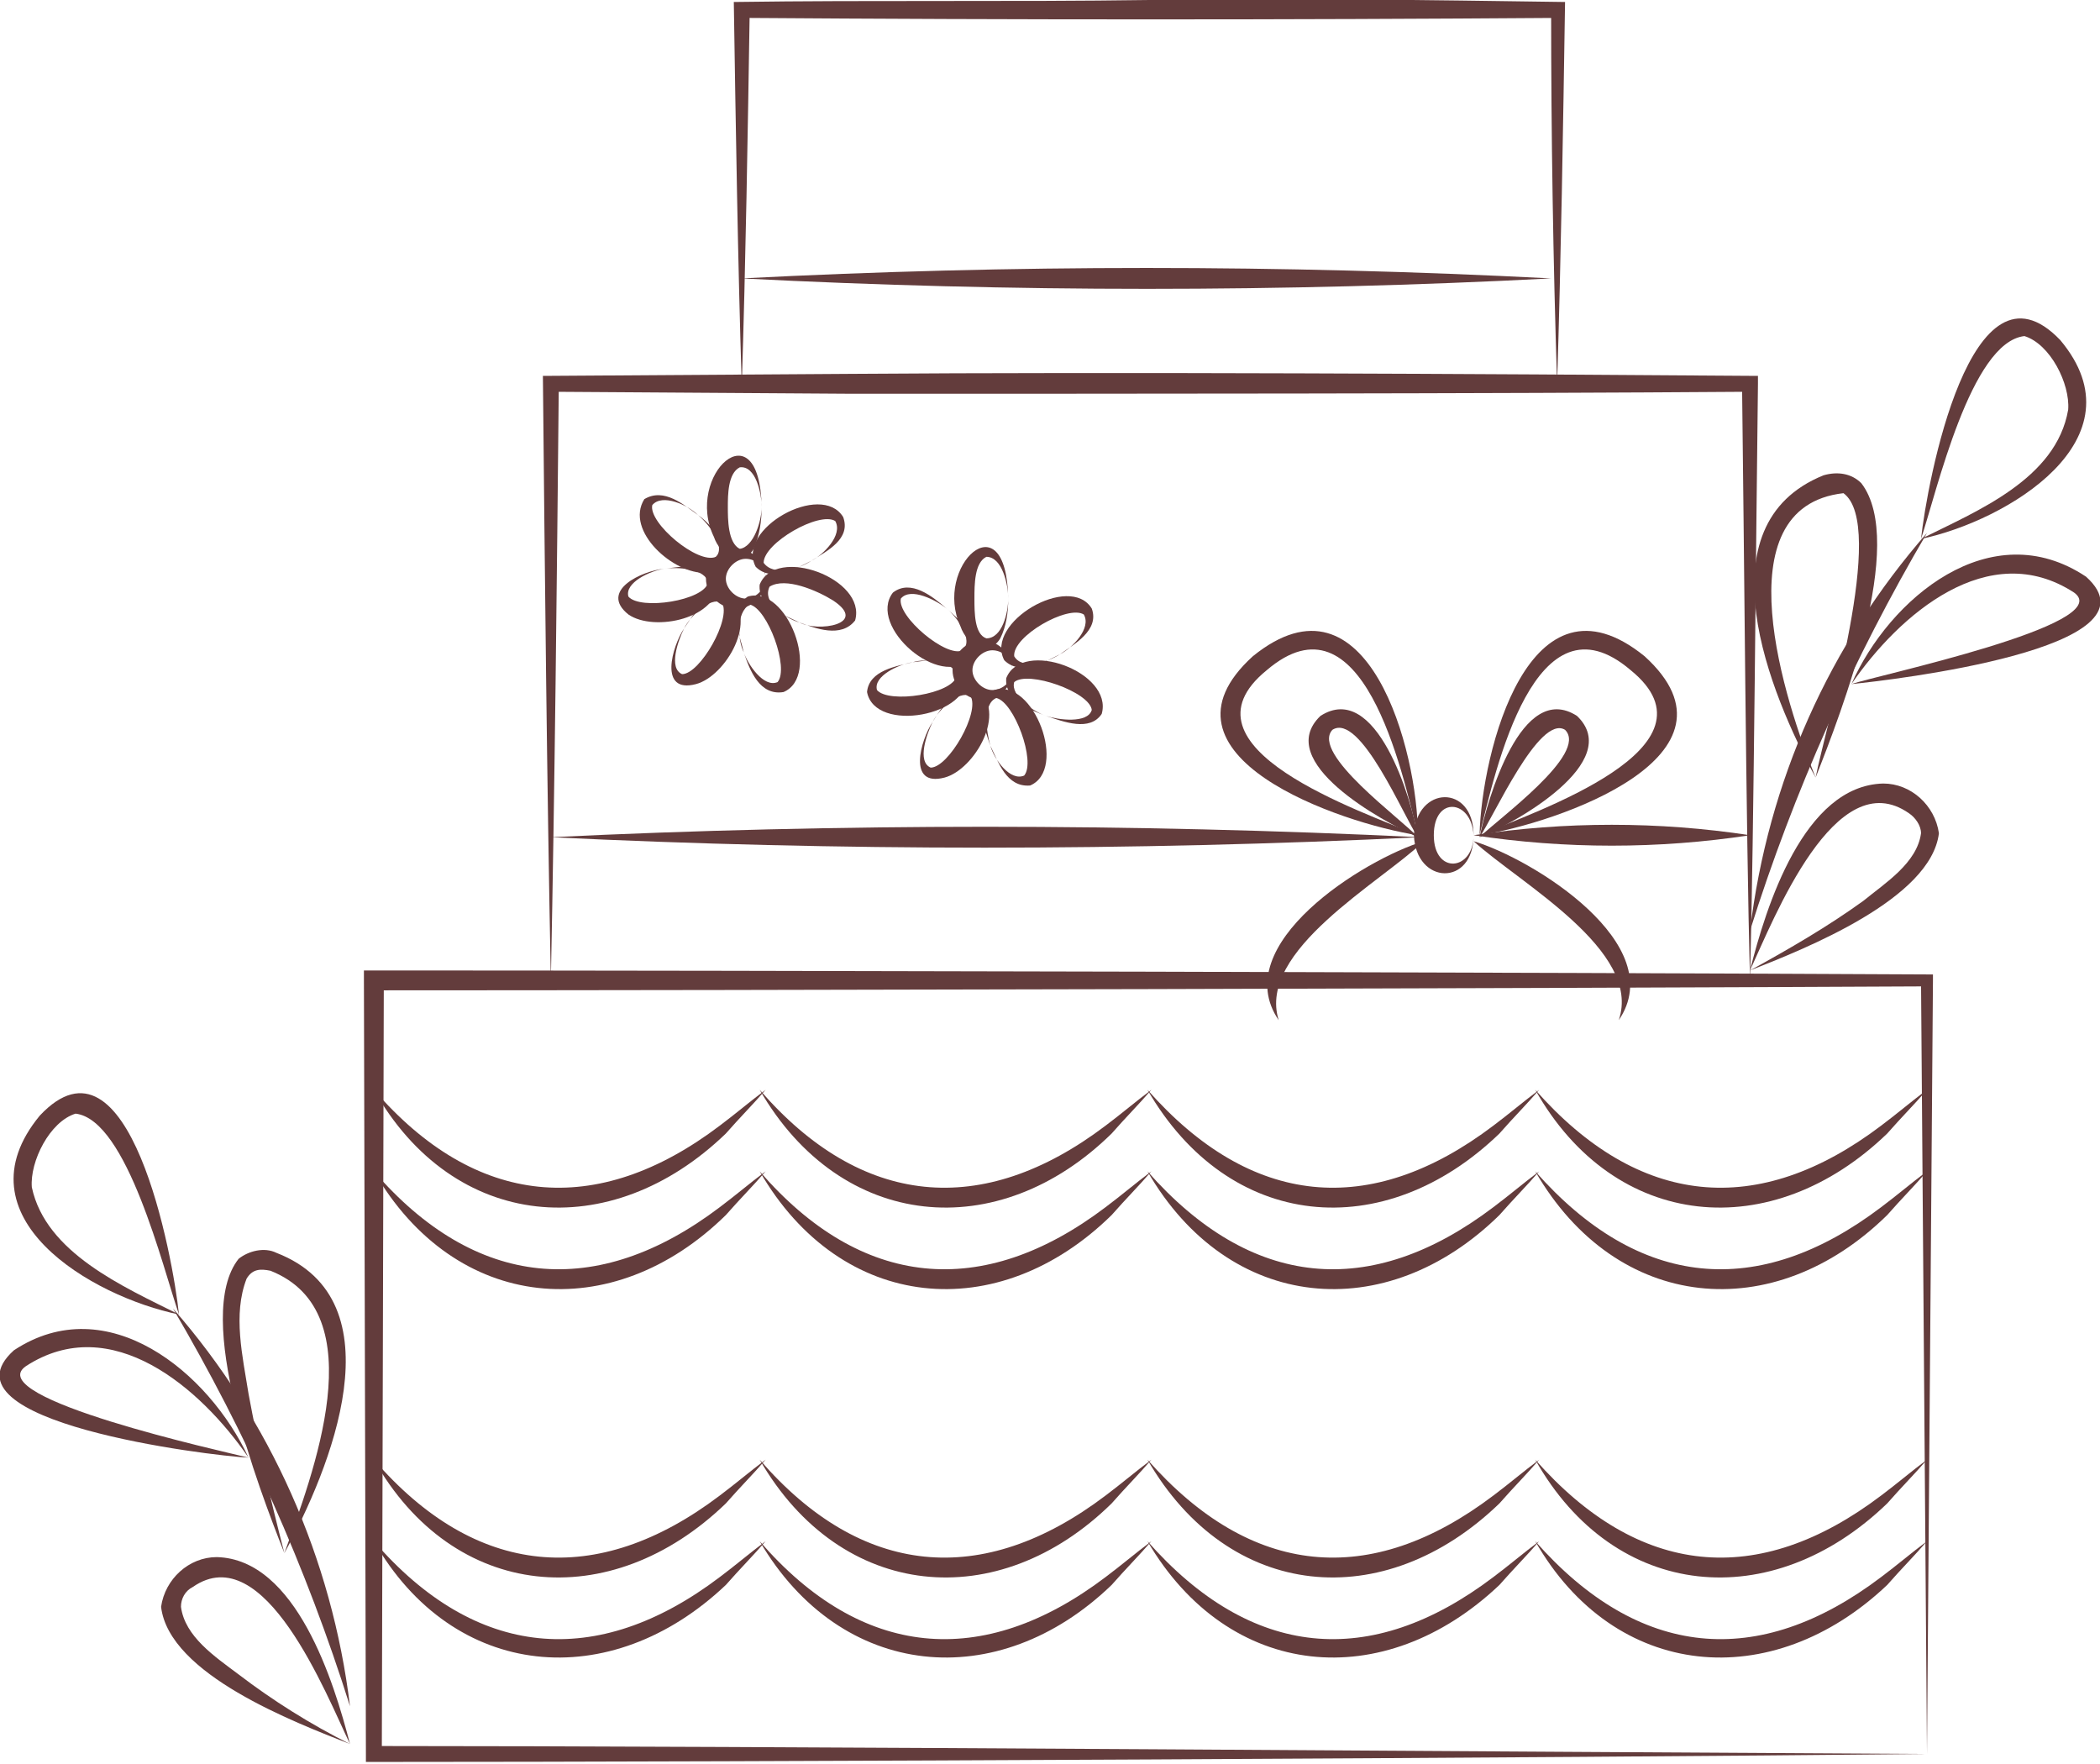
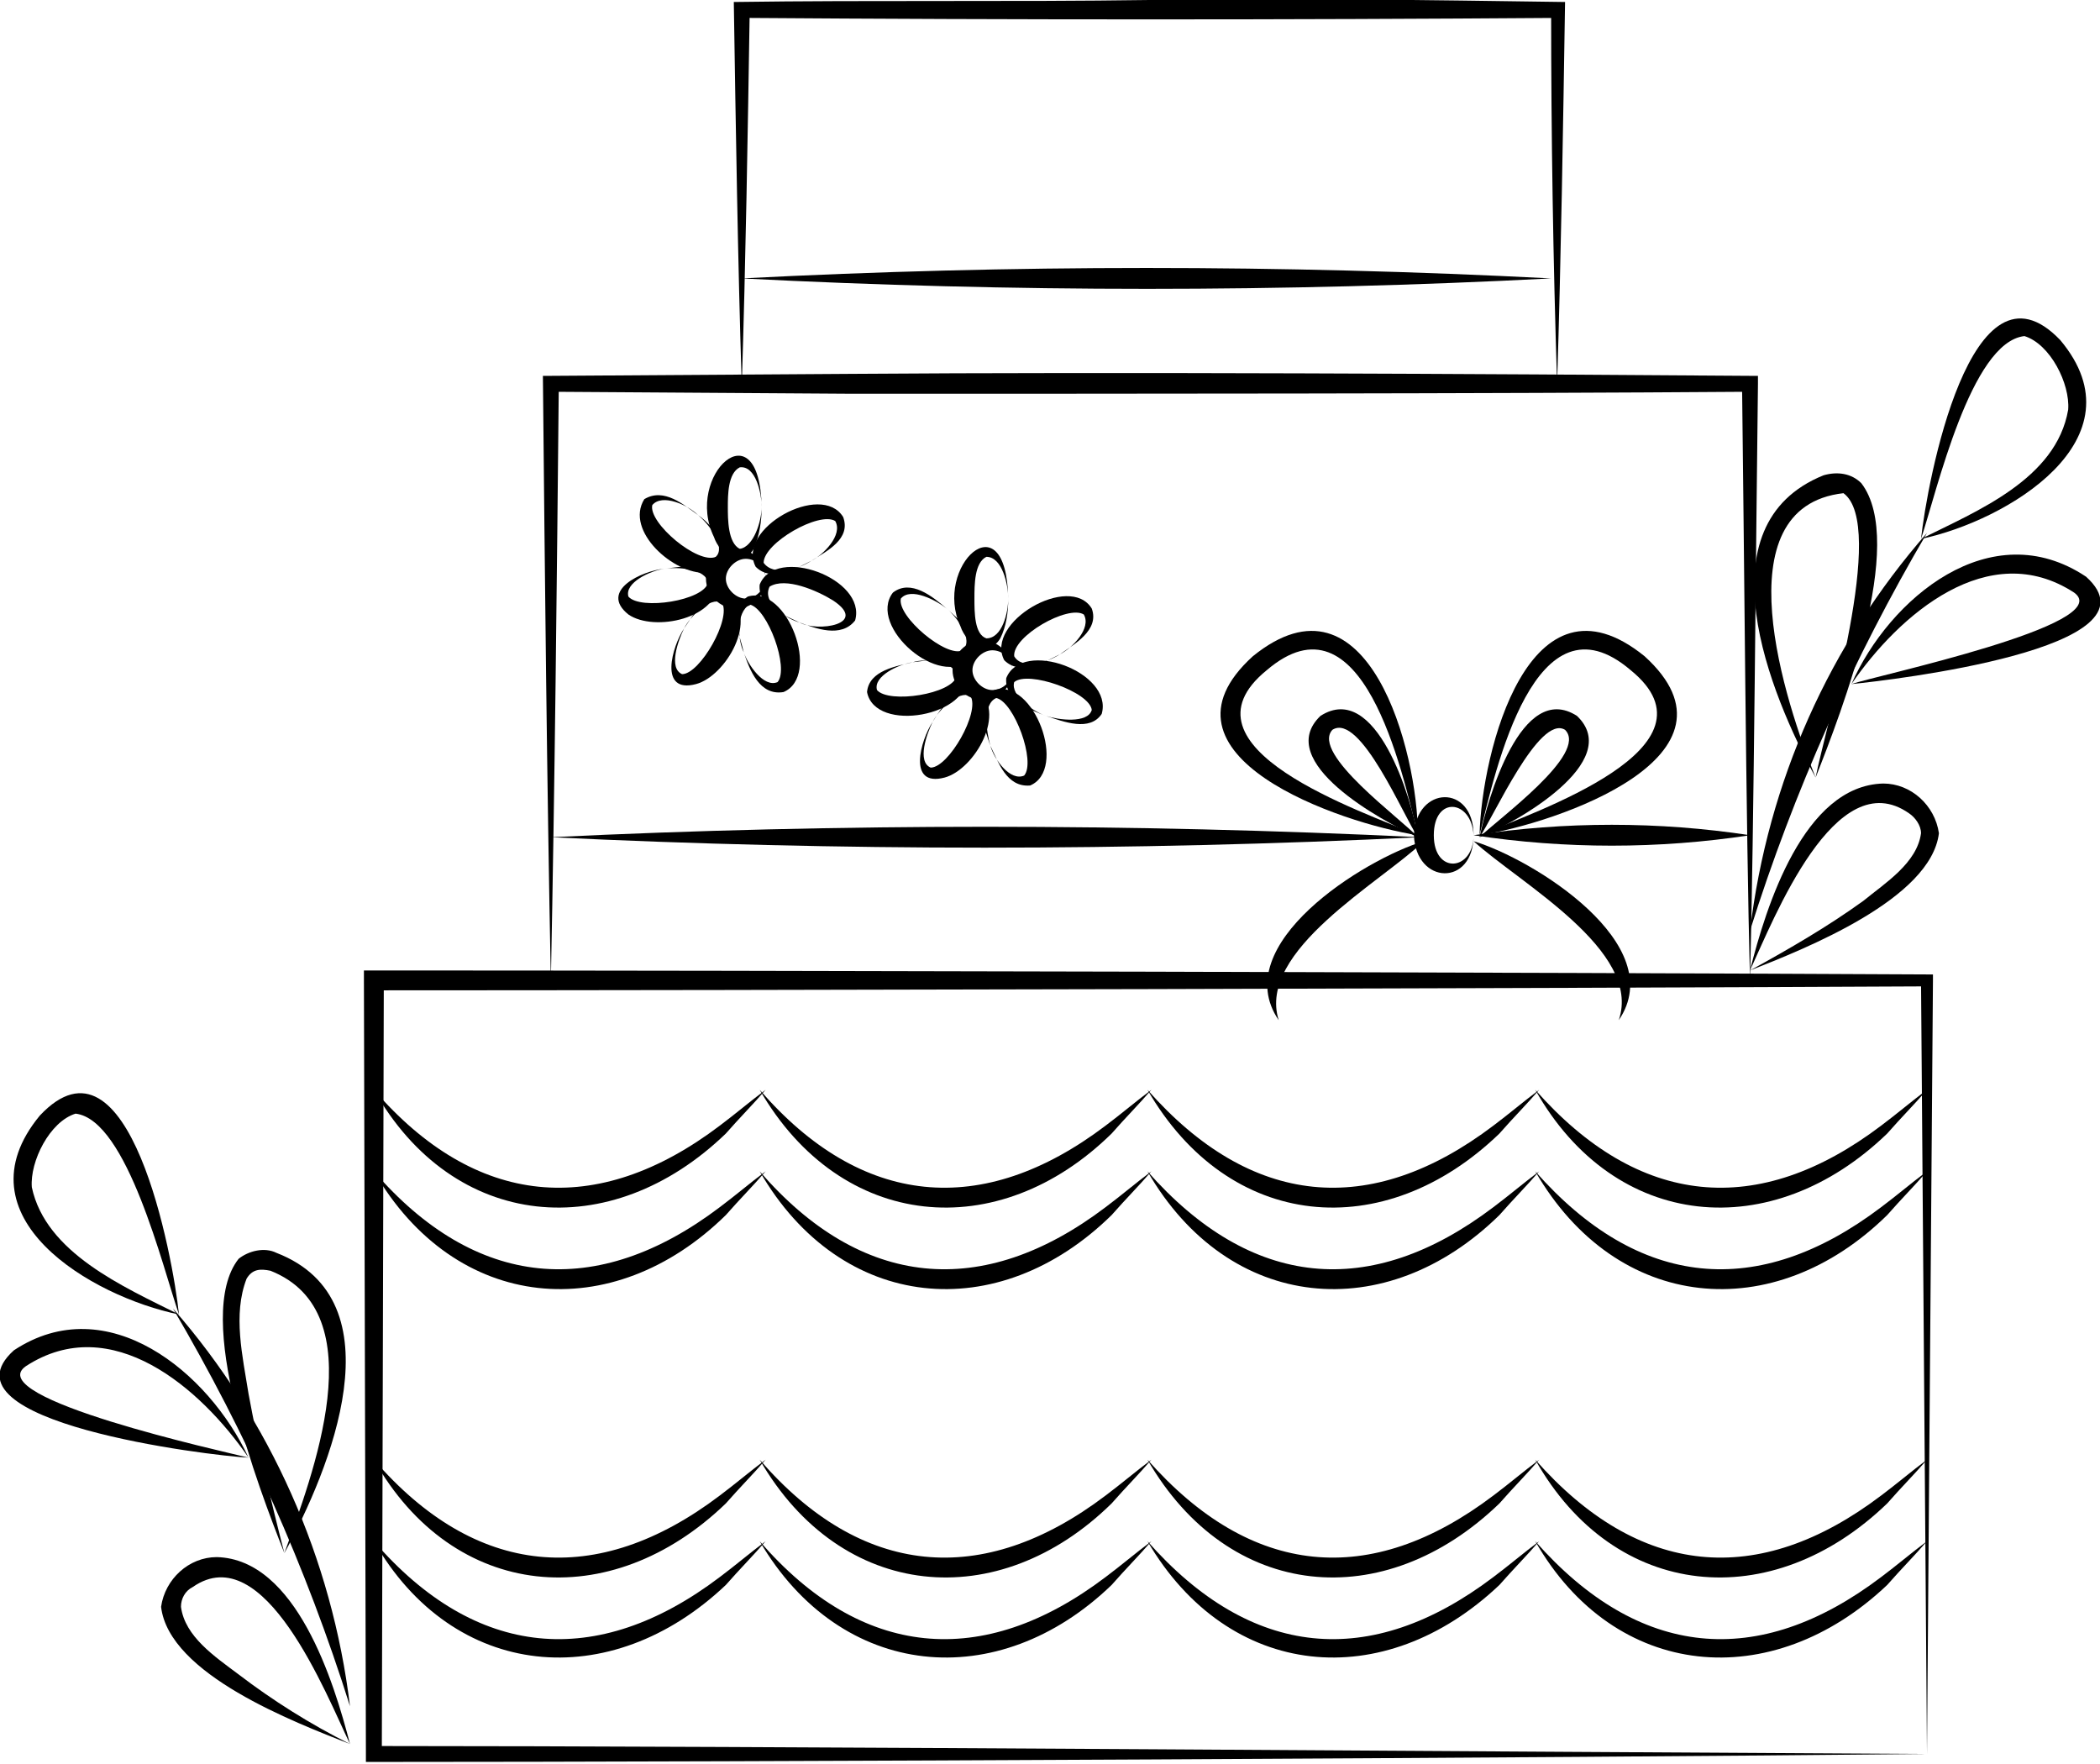
<svg xmlns="http://www.w3.org/2000/svg" version="1.1" id="Слой_1" x="0px" y="0px" viewBox="0 0 105.6 88.7" style="enable-background:new 0 0 105.6 88.7;" xml:space="preserve">
-   <style type="text/css">
- 	.st0{fill:#633C3C;}
- </style>
  <g id="Слой_2_00000105398325605508685960000010117049045399082430_">
    <g id="Слой_1-2">
-       <path class="st0" d="M96.9,88.2c-19.5,0.2-58.7,0.4-78.1,0.4h-0.4v-0.4l-0.1-38.9v-0.5h0.5c19.5,0,58.7,0.1,78.1,0.2h0.3v0.3    L96.9,88.2z M96.9,88.2l-0.3-38.9l0.3,0.3c-19.5,0.1-58.7,0.2-78.1,0.2l0.5-0.5l-0.1,38.9l-0.4-0.4C38.2,87.8,77.4,88.1,96.9,88.2    z" />
-       <path class="st0" d="M27.7,49.3c-0.2-10.1-0.3-20.2-0.4-30.4h0.4l15.1-0.1c13.4-0.1,31.8,0,45.2,0.1h0.4v0.4    c-0.1,7.5-0.2,22.5-0.4,30c-0.2-7.5-0.3-22.5-0.4-30l0.4,0.4c-13.4,0.1-31.8,0.1-45.2,0.1l-15.1-0.1l0.4-0.4    C28,29.4,27.9,39.4,27.7,49.3L27.7,49.3z" />
-       <path class="st0" d="M37.3,19.4C37.1,13,37,6.5,36.9,0.1c7-0.1,14,0,20.9-0.1s13.9,0,20.9,0.1c-0.1,6.4-0.2,12.8-0.4,19.2    C78.1,13.1,78,6.8,78,0.5l0.4,0.4C64.7,1,51,1,37.4,0.9l0.3-0.4C37.6,6.8,37.5,13.1,37.3,19.4z" />
-       <path class="st0" d="M27.7,42.1c14.5-0.7,29.2-0.7,43.7,0C56.8,42.8,42.2,42.8,27.7,42.1z" />
-       <path class="st0" d="M71.3,42c-3.9-0.6-13.8-4-8.3-9C68.8,28.3,71.3,37.8,71.3,42z M71.3,42c-0.8-3.3-2.8-12.4-7.6-8.3    C58.9,37.6,68.5,40.8,71.3,42z" />
-       <path class="st0" d="M71.6,42.3c-2.2,2.1-8.4,5.5-7.3,9C61.7,47.5,68.6,43.2,71.6,42.3z" />
-       <path class="st0" d="M74.1,42c0,2.6-2.9,2.5-3,0C71.2,39.5,74.1,39.4,74.1,42z M74.1,42c-0.1-1.8-2-2-2,0S74.1,43.8,74.1,42z" />
-       <path class="st0" d="M71.3,42.1c-1.8-0.8-7.3-3.8-4.9-6.1C69.2,34.2,71,40.2,71.3,42.1z M71.3,42.1c-0.7-1-2.9-6.3-4.3-5.4    C65.9,37.9,70.5,41.2,71.3,42.1z" />
-       <path class="st0" d="M74.4,42c2.8-1.2,12.4-4.4,7.6-8.3C77.2,29.6,75.2,38.7,74.4,42z M74.4,42c0.1-4.2,2.5-13.7,8.3-9    C88.2,38,78.3,41.4,74.4,42z" />
-       <path class="st0" d="M74.1,42.3c3,0.9,9.9,5.2,7.3,9C82.6,47.8,76.4,44.4,74.1,42.3z" />
-       <path class="st0" d="M74.4,42.1c0.9-0.9,5.5-4.2,4.3-5.4C77.4,35.9,75.1,41.1,74.4,42.1z M74.4,42.1c0.4-1.9,2.1-7.9,4.9-6.1    C81.7,38.3,76.2,41.4,74.4,42.1z" />
-       <path class="st0" d="M74.1,42c4.6-0.7,9.3-0.7,13.9,0C83.4,42.7,78.7,42.7,74.1,42L74.1,42z" />
-       <path class="st0" d="M37.3,14c13.6-0.7,27.1-0.7,40.7,0C64.5,14.7,50.9,14.7,37.3,14L37.3,14z" />
-       <path class="st0" d="M18.8,54.8c5.1,5.9,11.2,6.5,17.4,1.8c0.8-0.6,1.5-1.2,2.3-1.8c-0.6,0.7-1.3,1.4-2,2.2    C30.7,62.6,22.8,61.9,18.8,54.8L18.8,54.8z" />
-       <path class="st0" d="M38.2,54.8c5.1,5.9,11.2,6.5,17.4,1.8c0.8-0.6,1.5-1.2,2.3-1.8c-0.6,0.7-1.3,1.4-2,2.2    C50.2,62.6,42.3,61.9,38.2,54.8L38.2,54.8z" />
-       <path class="st0" d="M57.7,54.8c5.2,5.9,11.2,6.5,17.4,1.8c0.8-0.6,1.5-1.2,2.3-1.8c-0.6,0.7-1.3,1.4-2,2.2    C69.6,62.6,61.8,61.9,57.7,54.8L57.7,54.8z" />
-       <path class="st0" d="M77.2,54.8c5.2,5.9,11.2,6.5,17.4,1.8c0.8-0.6,1.5-1.2,2.3-1.8c-0.6,0.7-1.3,1.4-2,2.2    C89.1,62.6,81.2,61.9,77.2,54.8L77.2,54.8z" />
-       <path class="st0" d="M18.8,58.9c5.1,5.9,11.2,6.5,17.4,1.8c0.8-0.6,1.5-1.2,2.3-1.8c-0.6,0.7-1.3,1.4-2,2.2    C30.8,66.7,22.9,66,18.8,58.9z" />
-       <path class="st0" d="M38.2,58.9c5.1,5.9,11.2,6.5,17.4,1.8c0.8-0.6,1.5-1.2,2.3-1.8c-0.6,0.7-1.3,1.4-2,2.2    C50.2,66.7,42.3,66,38.2,58.9z" />
-       <path class="st0" d="M57.7,58.9c5.2,5.9,11.2,6.5,17.4,1.8c0.8-0.6,1.5-1.2,2.3-1.8c-0.6,0.7-1.3,1.4-2,2.2    C69.7,66.7,61.8,66,57.7,58.9z" />
-       <path class="st0" d="M77.2,58.9c5.2,5.9,11.2,6.5,17.4,1.8c0.8-0.6,1.5-1.2,2.3-1.8c-0.6,0.7-1.3,1.4-2,2.2    C89.2,66.7,81.3,66,77.2,58.9z" />
-       <path class="st0" d="M18.8,73.4c5.1,5.9,11.2,6.5,17.4,1.8c0.8-0.6,1.5-1.2,2.3-1.8c-0.6,0.7-1.3,1.4-2,2.2    C30.7,81.2,22.8,80.5,18.8,73.4L18.8,73.4z" />
-       <path class="st0" d="M38.2,73.4c5.1,5.9,11.2,6.5,17.4,1.8c0.8-0.6,1.5-1.2,2.3-1.8c-0.6,0.7-1.3,1.4-2,2.2    C50.2,81.2,42.3,80.5,38.2,73.4L38.2,73.4z" />
-       <path class="st0" d="M57.7,73.4c5.2,5.9,11.2,6.5,17.4,1.8c0.8-0.6,1.5-1.2,2.3-1.8c-0.6,0.7-1.3,1.4-2,2.2    C69.6,81.2,61.8,80.5,57.7,73.4L57.7,73.4z" />
-       <path class="st0" d="M77.2,73.4c5.2,5.9,11.2,6.5,17.4,1.8c0.8-0.6,1.5-1.2,2.3-1.8c-0.6,0.7-1.3,1.4-2,2.2    C89.1,81.2,81.2,80.5,77.2,73.4L77.2,73.4z" />
-       <path class="st0" d="M18.8,77.5c5.1,5.9,11.2,6.5,17.4,1.8c0.8-0.6,1.5-1.2,2.3-1.8c-0.6,0.7-1.3,1.4-2,2.2    C30.7,85.2,22.8,84.5,18.8,77.5L18.8,77.5z" />
-       <path class="st0" d="M38.2,77.5c5.1,5.9,11.2,6.5,17.4,1.8c0.8-0.6,1.5-1.2,2.3-1.8c-0.6,0.7-1.3,1.4-2,2.2    C50.2,85.2,42.3,84.5,38.2,77.5L38.2,77.5z" />
-       <path class="st0" d="M57.7,77.5c5.2,5.9,11.2,6.5,17.4,1.8c0.8-0.6,1.5-1.2,2.3-1.8c-0.6,0.7-1.3,1.4-2,2.2    C69.6,85.2,61.8,84.5,57.7,77.5L57.7,77.5z" />
-       <path class="st0" d="M77.2,77.5c5.2,5.9,11.2,6.5,17.4,1.8c0.8-0.6,1.5-1.2,2.3-1.8c-0.6,0.7-1.3,1.4-2,2.2    C89.1,85.2,81.2,84.5,77.2,77.5L77.2,77.5z" />
-       <path class="st0" d="M38.3,25.5c0,0.7-0.1,1.4-0.4,2.1c-0.6,1-1.7,0.3-2-0.6C34.4,23.9,38.2,20.4,38.3,25.5L38.3,25.5z M38.3,25.5    c0-0.7-0.3-2.1-1.1-2c-0.6,0.3-0.6,1.4-0.6,2s0,1.8,0.6,2.1C37.9,27.5,38.3,26.2,38.3,25.5z" />
-       <path class="st0" d="M35.1,25.9c0.9,0.6,2.4,2.6,0.4,2.9c-1.6,0.1-4.1-2.1-3.1-3.7C33.4,24.5,34.4,25.4,35.1,25.9z M35.1,25.9    c-0.5-0.5-1.8-1.1-2.3-0.5c-0.2,0.9,2.3,3,3.2,2.6C36.5,27.5,35.7,26.4,35.1,25.9z" />
-       <path class="st0" d="M33.4,28.6c0.9-0.1,2.2-0.4,2.7,0.6c0.1,1.9-3.2,2.6-4.5,1.7C30.1,29.7,32.3,28.7,33.4,28.6z M33.4,28.6    c-0.7,0.1-2,0.7-1.8,1.4c0.6,0.7,3.8,0.2,4-0.7C35.5,28.6,34.1,28.5,33.4,28.6L33.4,28.6z" />
-       <path class="st0" d="M34.4,31.6c0.5-0.7,1.1-2,2.2-1.7c1.6,1.2-0.1,4.1-1.6,4.5C33.1,34.9,33.8,32.5,34.4,31.6z M34.4,31.6    c-0.3,0.6-0.8,2-0.1,2.3c0.9,0,2.5-2.8,2-3.6C35.7,30,34.7,31,34.4,31.6L34.4,31.6z" />
-       <path class="st0" d="M37.4,32.8c-0.2-0.9-0.8-2.1,0.2-2.8c2-0.6,3.7,4,1.8,4.8C38.2,35,37.7,33.7,37.4,32.8L37.4,32.8z M37.4,32.8    c0.2,0.6,1,1.8,1.7,1.5c0.6-0.7-0.5-3.7-1.4-3.9C37,30.8,37.1,32.2,37.4,32.8z" />
-       <path class="st0" d="M40.2,31.3c-0.8-0.4-2.1-0.8-2-1.9c0.8-2,5.4-0.3,4.8,1.8C42.3,32.1,41,31.6,40.2,31.3L40.2,31.3z M40.2,31.3    c0.9,0.5,3.5,0.1,1.7-1.1c-0.8-0.5-2.4-1.2-3.2-0.7C38.3,30.3,39.5,31.1,40.2,31.3z" />
-       <path class="st0" d="M40.8,28.2c-0.8,0.4-2,1.1-2.8,0.3c-1-1.9,3.3-4.3,4.4-2.5C42.8,27.1,41.6,27.7,40.8,28.2z M40.8,28.2    c0.6-0.3,1.6-1.3,1.2-2c-0.8-0.5-3.6,1.1-3.6,2.1C38.9,29,40.2,28.6,40.8,28.2L40.8,28.2z" />
-       <path class="st0" d="M38.5,29.1c0,0.9-0.7,1.5-1.5,1.5s-1.5-0.7-1.5-1.5s0.7-1.5,1.5-1.5S38.5,28.2,38.5,29.1z M38.5,29.1    c0-0.6-0.5-1-1-1s-1,0.5-1,1s0.5,1,1,1S38.5,29.6,38.5,29.1z" />
-       <path class="st0" d="M50.7,30.1c0,0.7-0.1,1.4-0.4,2c-0.6,1-1.7,0.3-2-0.6C46.9,28.5,50.6,25,50.7,30.1L50.7,30.1z M50.7,30.1    c0-0.7-0.3-2.1-1.1-2.1C49,28.3,49,29.4,49,30.1s0,1.8,0.6,2C50.4,32.1,50.7,30.8,50.7,30.1z" />
-       <path class="st0" d="M47.6,30.6c0.7,0.6,1.7,1.5,1.2,2.5c-1.5,1.6-5.2-1.6-3.9-3.3C45.8,29.1,46.9,30,47.6,30.6z M47.6,30.6    c-0.5-0.4-1.8-1.1-2.3-0.5c-0.2,0.9,2.3,3,3.1,2.6C49,32.2,48.1,31,47.6,30.6z" />
-       <path class="st0" d="M45.9,33.3c0.9-0.1,2.2-0.4,2.7,0.6c0.3,2.1-4.6,3-5,0.9C43.7,33.7,45.1,33.5,45.9,33.3L45.9,33.3z     M45.9,33.3c-0.7,0.1-2,0.7-1.8,1.4c0.6,0.7,3.8,0.2,4-0.7C48,33.2,46.5,33.1,45.9,33.3L45.9,33.3z" />
-       <path class="st0" d="M46.9,36.3c0.5-0.8,1.2-2,2.2-1.7c1.6,1.2-0.1,4.1-1.6,4.5C45.6,39.6,46.3,37.2,46.9,36.3z M46.9,36.3    c-0.3,0.6-0.8,2-0.1,2.3c0.9,0,2.5-2.8,2-3.6C48.2,34.7,47.2,35.7,46.9,36.3L46.9,36.3z" />
-       <path class="st0" d="M49.8,37.5c-0.3-0.9-0.8-2.1,0.2-2.8c2-0.6,3.7,4,1.8,4.8C50.6,39.6,50.2,38.3,49.8,37.5L49.8,37.5z     M49.8,37.5c0.2,0.7,1,1.8,1.7,1.5c0.6-0.7-0.5-3.7-1.4-3.9C49.4,35.4,49.6,36.8,49.8,37.5z" />
-       <path class="st0" d="M52.6,36c-0.8-0.3-2.1-0.8-2-1.9c0.8-2,5.4-0.3,4.8,1.8C54.8,36.8,53.5,36.3,52.6,36L52.6,36z M52.6,36    c0.6,0.2,2.1,0.4,2.3-0.3c-0.1-0.9-3.2-2-3.9-1.4C50.8,35,52,35.8,52.6,36z" />
-       <path class="st0" d="M53.3,32.9c-0.8,0.4-2,1.1-2.8,0.3c-1-1.9,3.3-4.4,4.4-2.6C55.3,31.7,54,32.4,53.3,32.9z M53.3,32.9    c0.6-0.3,1.6-1.3,1.2-2C53.7,30.4,50.9,32,51,33C51.4,33.7,52.7,33.3,53.3,32.9L53.3,32.9z" />
-       <path class="st0" d="M50.9,33.7c0,0.9-0.7,1.5-1.5,1.5s-1.5-0.7-1.5-1.5s0.7-1.5,1.5-1.5S50.9,32.9,50.9,33.7z M50.9,33.7    c0-0.6-0.5-1-1-1s-1,0.5-1,1s0.5,1,1,1S50.9,34.3,50.9,33.7z" />
-       <path class="st0" d="M88,48.8c0.8-3.2,2.7-9.3,6.7-9.4c1.4,0,2.6,1.1,2.8,2.5C97.1,45.2,90.8,47.7,88,48.8z M88,48.8    c2-1.1,3.9-2.2,5.7-3.5c1.1-0.9,2.7-1.9,2.9-3.4c0-0.4-0.3-0.8-0.6-1C92.3,38.3,89.2,46.2,88,48.8L88,48.8z" />
-       <path class="st0" d="M96.9,26.8c-3.7,6.3-6.7,13-8.9,20C88.9,39.3,92,32.4,96.9,26.8z" />
-       <path class="st0" d="M91.3,39.1c-2.3-4.2-5.8-12.7,0.4-15.2c0.7-0.2,1.4-0.1,1.9,0.4C95.9,27.3,92.6,35.8,91.3,39.1z M91.3,39.1    c0.5-2.6,3.6-12.7,1.4-14.3C86.5,25.5,89.8,35.4,91.3,39.1z" />
-       <path class="st0" d="M96.6,27.1c0.3-2.8,2.5-14.7,7-10C107.8,22.1,100.9,26.2,96.6,27.1z M96.6,27.1c2.8-1.4,6.8-3,7.4-6.5    c0.1-1.3-0.9-3.3-2.2-3.7C99.1,17.2,97.4,24.7,96.6,27.1z" />
-       <path class="st0" d="M93.1,34.4c1.9-4.3,7-8.6,11.8-5.4C108.9,32.6,95.1,34.2,93.1,34.4z M93.1,34.4c1.1-0.4,13.4-3,11.2-4.6    C100,27,95.5,30.9,93.1,34.4z" />
-       <path class="st0" d="M17.6,87.7c-1.2-2.5-4.3-10.4-7.9-7.9c-0.4,0.2-0.6,0.6-0.6,1c0.2,1.5,1.7,2.5,2.9,3.4    C13.7,85.5,15.6,86.7,17.6,87.7L17.6,87.7z M17.6,87.7c-2.8-1.1-9.1-3.5-9.5-6.9c0.2-1.4,1.4-2.5,2.8-2.5    C14.9,78.4,16.8,84.6,17.6,87.7z" />
-       <path class="st0" d="M8.7,65.8c4.9,5.6,8,12.6,8.9,20C15.4,78.8,12.4,72.1,8.7,65.8z" />
-       <path class="st0" d="M14.3,78.1c1.4-3.9,4.6-12.1-0.7-14.2c-0.5-0.1-0.9-0.1-1.2,0.4c-0.7,1.8-0.2,3.9,0.1,5.8    C13,72.8,13.6,75.4,14.3,78.1L14.3,78.1z M14.3,78.1C13,74.8,9.7,66.2,12,63.3c0.5-0.4,1.3-0.6,1.9-0.3    C20.1,65.4,16.6,73.9,14.3,78.1L14.3,78.1z" />
-       <path class="st0" d="M9,66.1C8.2,63.8,6.4,56.3,3.8,56c-1.3,0.4-2.3,2.4-2.2,3.7C2.3,63,6.2,64.7,9,66.1z M9,66.1    c-4.4-0.9-11.2-4.9-7-10C6.5,51.3,8.7,63.2,9,66.1z" />
-       <path class="st0" d="M12.5,73.3c-2.4-3.5-6.9-7.4-11.2-4.6C-1,70.3,11.3,73,12.5,73.3z M12.5,73.3c-2-0.1-15.8-1.8-11.8-5.4    C5.4,64.8,10.5,69,12.5,73.3z" />
+       <path d="M96.9,88.2c-19.5,0.2-58.7,0.4-78.1,0.4h-0.4v-0.4l-0.1-38.9v-0.5h0.5c19.5,0,58.7,0.1,78.1,0.2h0.3v0.3L96.9,88.2z     M96.9,88.2l-0.3-38.9l0.3,0.3c-19.5,0.1-58.7,0.2-78.1,0.2l0.5-0.5l-0.1,38.9l-0.4-0.4C38.2,87.8,77.4,88.1,96.9,88.2z" />
+       <path d="M27.7,49.3c-0.2-10.1-0.3-20.2-0.4-30.4h0.4l15.1-0.1c13.4-0.1,31.8,0,45.2,0.1h0.4v0.4c-0.1,7.5-0.2,22.5-0.4,30    c-0.2-7.5-0.3-22.5-0.4-30l0.4,0.4c-13.4,0.1-31.8,0.1-45.2,0.1l-15.1-0.1l0.4-0.4C28,29.4,27.9,39.4,27.7,49.3L27.7,49.3z" />
+       <path d="M37.3,19.4C37.1,13,37,6.5,36.9,0.1c7-0.1,14,0,20.9-0.1s13.9,0,20.9,0.1c-0.1,6.4-0.2,12.8-0.4,19.2    C78.1,13.1,78,6.8,78,0.5l0.4,0.4C64.7,1,51,1,37.4,0.9l0.3-0.4C37.6,6.8,37.5,13.1,37.3,19.4z" />
+       <path d="M27.7,42.1c14.5-0.7,29.2-0.7,43.7,0C56.8,42.8,42.2,42.8,27.7,42.1z" />
+       <path d="M71.3,42c-3.9-0.6-13.8-4-8.3-9C68.8,28.3,71.3,37.8,71.3,42z M71.3,42c-0.8-3.3-2.8-12.4-7.6-8.3    C58.9,37.6,68.5,40.8,71.3,42z" />
+       <path d="M71.6,42.3c-2.2,2.1-8.4,5.5-7.3,9C61.7,47.5,68.6,43.2,71.6,42.3z" />
+       <path d="M74.1,42c0,2.6-2.9,2.5-3,0C71.2,39.5,74.1,39.4,74.1,42z M74.1,42c-0.1-1.8-2-2-2,0S74.1,43.8,74.1,42z" />
+       <path d="M71.3,42.1c-1.8-0.8-7.3-3.8-4.9-6.1C69.2,34.2,71,40.2,71.3,42.1z M71.3,42.1c-0.7-1-2.9-6.3-4.3-5.4    C65.9,37.9,70.5,41.2,71.3,42.1z" />
+       <path d="M74.4,42c2.8-1.2,12.4-4.4,7.6-8.3C77.2,29.6,75.2,38.7,74.4,42z M74.4,42c0.1-4.2,2.5-13.7,8.3-9    C88.2,38,78.3,41.4,74.4,42z" />
+       <path d="M74.1,42.3c3,0.9,9.9,5.2,7.3,9C82.6,47.8,76.4,44.4,74.1,42.3z" />
+       <path d="M74.4,42.1c0.9-0.9,5.5-4.2,4.3-5.4C77.4,35.9,75.1,41.1,74.4,42.1z M74.4,42.1c0.4-1.9,2.1-7.9,4.9-6.1    C81.7,38.3,76.2,41.4,74.4,42.1z" />
+       <path d="M74.1,42c4.6-0.7,9.3-0.7,13.9,0C83.4,42.7,78.7,42.7,74.1,42L74.1,42z" />
+       <path d="M37.3,14c13.6-0.7,27.1-0.7,40.7,0C64.5,14.7,50.9,14.7,37.3,14L37.3,14z" />
+       <path d="M18.8,54.8c5.1,5.9,11.2,6.5,17.4,1.8c0.8-0.6,1.5-1.2,2.3-1.8c-0.6,0.7-1.3,1.4-2,2.2C30.7,62.6,22.8,61.9,18.8,54.8    L18.8,54.8z" />
+       <path d="M38.2,54.8c5.1,5.9,11.2,6.5,17.4,1.8c0.8-0.6,1.5-1.2,2.3-1.8c-0.6,0.7-1.3,1.4-2,2.2C50.2,62.6,42.3,61.9,38.2,54.8    L38.2,54.8z" />
+       <path d="M57.7,54.8c5.2,5.9,11.2,6.5,17.4,1.8c0.8-0.6,1.5-1.2,2.3-1.8c-0.6,0.7-1.3,1.4-2,2.2C69.6,62.6,61.8,61.9,57.7,54.8    L57.7,54.8z" />
+       <path d="M77.2,54.8c5.2,5.9,11.2,6.5,17.4,1.8c0.8-0.6,1.5-1.2,2.3-1.8c-0.6,0.7-1.3,1.4-2,2.2C89.1,62.6,81.2,61.9,77.2,54.8    L77.2,54.8z" />
+       <path d="M18.8,58.9c5.1,5.9,11.2,6.5,17.4,1.8c0.8-0.6,1.5-1.2,2.3-1.8c-0.6,0.7-1.3,1.4-2,2.2C30.8,66.7,22.9,66,18.8,58.9z" />
+       <path d="M38.2,58.9c5.1,5.9,11.2,6.5,17.4,1.8c0.8-0.6,1.5-1.2,2.3-1.8c-0.6,0.7-1.3,1.4-2,2.2C50.2,66.7,42.3,66,38.2,58.9z" />
+       <path d="M57.7,58.9c5.2,5.9,11.2,6.5,17.4,1.8c0.8-0.6,1.5-1.2,2.3-1.8c-0.6,0.7-1.3,1.4-2,2.2C69.7,66.7,61.8,66,57.7,58.9z" />
+       <path d="M77.2,58.9c5.2,5.9,11.2,6.5,17.4,1.8c0.8-0.6,1.5-1.2,2.3-1.8c-0.6,0.7-1.3,1.4-2,2.2C89.2,66.7,81.3,66,77.2,58.9z" />
+       <path d="M18.8,73.4c5.1,5.9,11.2,6.5,17.4,1.8c0.8-0.6,1.5-1.2,2.3-1.8c-0.6,0.7-1.3,1.4-2,2.2C30.7,81.2,22.8,80.5,18.8,73.4    L18.8,73.4z" />
+       <path d="M38.2,73.4c5.1,5.9,11.2,6.5,17.4,1.8c0.8-0.6,1.5-1.2,2.3-1.8c-0.6,0.7-1.3,1.4-2,2.2C50.2,81.2,42.3,80.5,38.2,73.4    L38.2,73.4z" />
+       <path d="M57.7,73.4c5.2,5.9,11.2,6.5,17.4,1.8c0.8-0.6,1.5-1.2,2.3-1.8c-0.6,0.7-1.3,1.4-2,2.2C69.6,81.2,61.8,80.5,57.7,73.4    L57.7,73.4z" />
+       <path d="M77.2,73.4c5.2,5.9,11.2,6.5,17.4,1.8c0.8-0.6,1.5-1.2,2.3-1.8c-0.6,0.7-1.3,1.4-2,2.2C89.1,81.2,81.2,80.5,77.2,73.4    L77.2,73.4z" />
+       <path d="M18.8,77.5c5.1,5.9,11.2,6.5,17.4,1.8c0.8-0.6,1.5-1.2,2.3-1.8c-0.6,0.7-1.3,1.4-2,2.2C30.7,85.2,22.8,84.5,18.8,77.5    L18.8,77.5z" />
+       <path d="M38.2,77.5c5.1,5.9,11.2,6.5,17.4,1.8c0.8-0.6,1.5-1.2,2.3-1.8c-0.6,0.7-1.3,1.4-2,2.2C50.2,85.2,42.3,84.5,38.2,77.5    L38.2,77.5z" />
+       <path d="M57.7,77.5c5.2,5.9,11.2,6.5,17.4,1.8c0.8-0.6,1.5-1.2,2.3-1.8c-0.6,0.7-1.3,1.4-2,2.2C69.6,85.2,61.8,84.5,57.7,77.5    L57.7,77.5z" />
+       <path d="M77.2,77.5c5.2,5.9,11.2,6.5,17.4,1.8c0.8-0.6,1.5-1.2,2.3-1.8c-0.6,0.7-1.3,1.4-2,2.2C89.1,85.2,81.2,84.5,77.2,77.5    L77.2,77.5z" />
+       <path d="M38.3,25.5c0,0.7-0.1,1.4-0.4,2.1c-0.6,1-1.7,0.3-2-0.6C34.4,23.9,38.2,20.4,38.3,25.5L38.3,25.5z M38.3,25.5    c0-0.7-0.3-2.1-1.1-2c-0.6,0.3-0.6,1.4-0.6,2s0,1.8,0.6,2.1C37.9,27.5,38.3,26.2,38.3,25.5z" />
+       <path d="M35.1,25.9c0.9,0.6,2.4,2.6,0.4,2.9c-1.6,0.1-4.1-2.1-3.1-3.7C33.4,24.5,34.4,25.4,35.1,25.9z M35.1,25.9    c-0.5-0.5-1.8-1.1-2.3-0.5c-0.2,0.9,2.3,3,3.2,2.6C36.5,27.5,35.7,26.4,35.1,25.9z" />
+       <path d="M33.4,28.6c0.9-0.1,2.2-0.4,2.7,0.6c0.1,1.9-3.2,2.6-4.5,1.7C30.1,29.7,32.3,28.7,33.4,28.6z M33.4,28.6    c-0.7,0.1-2,0.7-1.8,1.4c0.6,0.7,3.8,0.2,4-0.7C35.5,28.6,34.1,28.5,33.4,28.6L33.4,28.6z" />
+       <path d="M34.4,31.6c0.5-0.7,1.1-2,2.2-1.7c1.6,1.2-0.1,4.1-1.6,4.5C33.1,34.9,33.8,32.5,34.4,31.6z M34.4,31.6    c-0.3,0.6-0.8,2-0.1,2.3c0.9,0,2.5-2.8,2-3.6C35.7,30,34.7,31,34.4,31.6L34.4,31.6z" />
+       <path d="M37.4,32.8c-0.2-0.9-0.8-2.1,0.2-2.8c2-0.6,3.7,4,1.8,4.8C38.2,35,37.7,33.7,37.4,32.8L37.4,32.8z M37.4,32.8    c0.2,0.6,1,1.8,1.7,1.5c0.6-0.7-0.5-3.7-1.4-3.9C37,30.8,37.1,32.2,37.4,32.8z" />
+       <path d="M40.2,31.3c-0.8-0.4-2.1-0.8-2-1.9c0.8-2,5.4-0.3,4.8,1.8C42.3,32.1,41,31.6,40.2,31.3L40.2,31.3z M40.2,31.3    c0.9,0.5,3.5,0.1,1.7-1.1c-0.8-0.5-2.4-1.2-3.2-0.7C38.3,30.3,39.5,31.1,40.2,31.3z" />
+       <path d="M40.8,28.2c-0.8,0.4-2,1.1-2.8,0.3c-1-1.9,3.3-4.3,4.4-2.5C42.8,27.1,41.6,27.7,40.8,28.2z M40.8,28.2    c0.6-0.3,1.6-1.3,1.2-2c-0.8-0.5-3.6,1.1-3.6,2.1C38.9,29,40.2,28.6,40.8,28.2L40.8,28.2z" />
+       <path d="M38.5,29.1c0,0.9-0.7,1.5-1.5,1.5s-1.5-0.7-1.5-1.5s0.7-1.5,1.5-1.5S38.5,28.2,38.5,29.1z M38.5,29.1c0-0.6-0.5-1-1-1    s-1,0.5-1,1s0.5,1,1,1S38.5,29.6,38.5,29.1z" />
+       <path d="M50.7,30.1c0,0.7-0.1,1.4-0.4,2c-0.6,1-1.7,0.3-2-0.6C46.9,28.5,50.6,25,50.7,30.1L50.7,30.1z M50.7,30.1    c0-0.7-0.3-2.1-1.1-2.1C49,28.3,49,29.4,49,30.1s0,1.8,0.6,2C50.4,32.1,50.7,30.8,50.7,30.1z" />
+       <path d="M47.6,30.6c0.7,0.6,1.7,1.5,1.2,2.5c-1.5,1.6-5.2-1.6-3.9-3.3C45.8,29.1,46.9,30,47.6,30.6z M47.6,30.6    c-0.5-0.4-1.8-1.1-2.3-0.5c-0.2,0.9,2.3,3,3.1,2.6C49,32.2,48.1,31,47.6,30.6z" />
+       <path d="M45.9,33.3c0.9-0.1,2.2-0.4,2.7,0.6c0.3,2.1-4.6,3-5,0.9C43.7,33.7,45.1,33.5,45.9,33.3L45.9,33.3z M45.9,33.3    c-0.7,0.1-2,0.7-1.8,1.4c0.6,0.7,3.8,0.2,4-0.7C48,33.2,46.5,33.1,45.9,33.3L45.9,33.3z" />
+       <path d="M46.9,36.3c0.5-0.8,1.2-2,2.2-1.7c1.6,1.2-0.1,4.1-1.6,4.5C45.6,39.6,46.3,37.2,46.9,36.3z M46.9,36.3    c-0.3,0.6-0.8,2-0.1,2.3c0.9,0,2.5-2.8,2-3.6C48.2,34.7,47.2,35.7,46.9,36.3L46.9,36.3z" />
+       <path d="M49.8,37.5c-0.3-0.9-0.8-2.1,0.2-2.8c2-0.6,3.7,4,1.8,4.8C50.6,39.6,50.2,38.3,49.8,37.5L49.8,37.5z M49.8,37.5    c0.2,0.7,1,1.8,1.7,1.5c0.6-0.7-0.5-3.7-1.4-3.9C49.4,35.4,49.6,36.8,49.8,37.5z" />
+       <path d="M52.6,36c-0.8-0.3-2.1-0.8-2-1.9c0.8-2,5.4-0.3,4.8,1.8C54.8,36.8,53.5,36.3,52.6,36L52.6,36z M52.6,36    c0.6,0.2,2.1,0.4,2.3-0.3c-0.1-0.9-3.2-2-3.9-1.4C50.8,35,52,35.8,52.6,36z" />
+       <path d="M53.3,32.9c-0.8,0.4-2,1.1-2.8,0.3c-1-1.9,3.3-4.4,4.4-2.6C55.3,31.7,54,32.4,53.3,32.9z M53.3,32.9    c0.6-0.3,1.6-1.3,1.2-2C53.7,30.4,50.9,32,51,33C51.4,33.7,52.7,33.3,53.3,32.9L53.3,32.9z" />
+       <path d="M50.9,33.7c0,0.9-0.7,1.5-1.5,1.5s-1.5-0.7-1.5-1.5s0.7-1.5,1.5-1.5S50.9,32.9,50.9,33.7z M50.9,33.7c0-0.6-0.5-1-1-1    s-1,0.5-1,1s0.5,1,1,1S50.9,34.3,50.9,33.7z" />
+       <path d="M88,48.8c0.8-3.2,2.7-9.3,6.7-9.4c1.4,0,2.6,1.1,2.8,2.5C97.1,45.2,90.8,47.7,88,48.8z M88,48.8c2-1.1,3.9-2.2,5.7-3.5    c1.1-0.9,2.7-1.9,2.9-3.4c0-0.4-0.3-0.8-0.6-1C92.3,38.3,89.2,46.2,88,48.8L88,48.8z" />
+       <path d="M96.9,26.8c-3.7,6.3-6.7,13-8.9,20C88.9,39.3,92,32.4,96.9,26.8z" />
+       <path d="M91.3,39.1c-2.3-4.2-5.8-12.7,0.4-15.2c0.7-0.2,1.4-0.1,1.9,0.4C95.9,27.3,92.6,35.8,91.3,39.1z M91.3,39.1    c0.5-2.6,3.6-12.7,1.4-14.3C86.5,25.5,89.8,35.4,91.3,39.1z" />
+       <path d="M96.6,27.1c0.3-2.8,2.5-14.7,7-10C107.8,22.1,100.9,26.2,96.6,27.1z M96.6,27.1c2.8-1.4,6.8-3,7.4-6.5    c0.1-1.3-0.9-3.3-2.2-3.7C99.1,17.2,97.4,24.7,96.6,27.1z" />
+       <path d="M93.1,34.4c1.9-4.3,7-8.6,11.8-5.4C108.9,32.6,95.1,34.2,93.1,34.4z M93.1,34.4c1.1-0.4,13.4-3,11.2-4.6    C100,27,95.5,30.9,93.1,34.4z" />
+       <path d="M17.6,87.7c-1.2-2.5-4.3-10.4-7.9-7.9c-0.4,0.2-0.6,0.6-0.6,1c0.2,1.5,1.7,2.5,2.9,3.4C13.7,85.5,15.6,86.7,17.6,87.7    L17.6,87.7z M17.6,87.7c-2.8-1.1-9.1-3.5-9.5-6.9c0.2-1.4,1.4-2.5,2.8-2.5C14.9,78.4,16.8,84.6,17.6,87.7z" />
+       <path d="M8.7,65.8c4.9,5.6,8,12.6,8.9,20C15.4,78.8,12.4,72.1,8.7,65.8z" />
+       <path d="M14.3,78.1c1.4-3.9,4.6-12.1-0.7-14.2c-0.5-0.1-0.9-0.1-1.2,0.4c-0.7,1.8-0.2,3.9,0.1,5.8C13,72.8,13.6,75.4,14.3,78.1    L14.3,78.1z M14.3,78.1C13,74.8,9.7,66.2,12,63.3c0.5-0.4,1.3-0.6,1.9-0.3C20.1,65.4,16.6,73.9,14.3,78.1L14.3,78.1z" />
+       <path d="M9,66.1C8.2,63.8,6.4,56.3,3.8,56c-1.3,0.4-2.3,2.4-2.2,3.7C2.3,63,6.2,64.7,9,66.1z M9,66.1c-4.4-0.9-11.2-4.9-7-10    C6.5,51.3,8.7,63.2,9,66.1z" />
+       <path d="M12.5,73.3c-2.4-3.5-6.9-7.4-11.2-4.6C-1,70.3,11.3,73,12.5,73.3z M12.5,73.3c-2-0.1-15.8-1.8-11.8-5.4    C5.4,64.8,10.5,69,12.5,73.3z" />
    </g>
  </g>
</svg>
